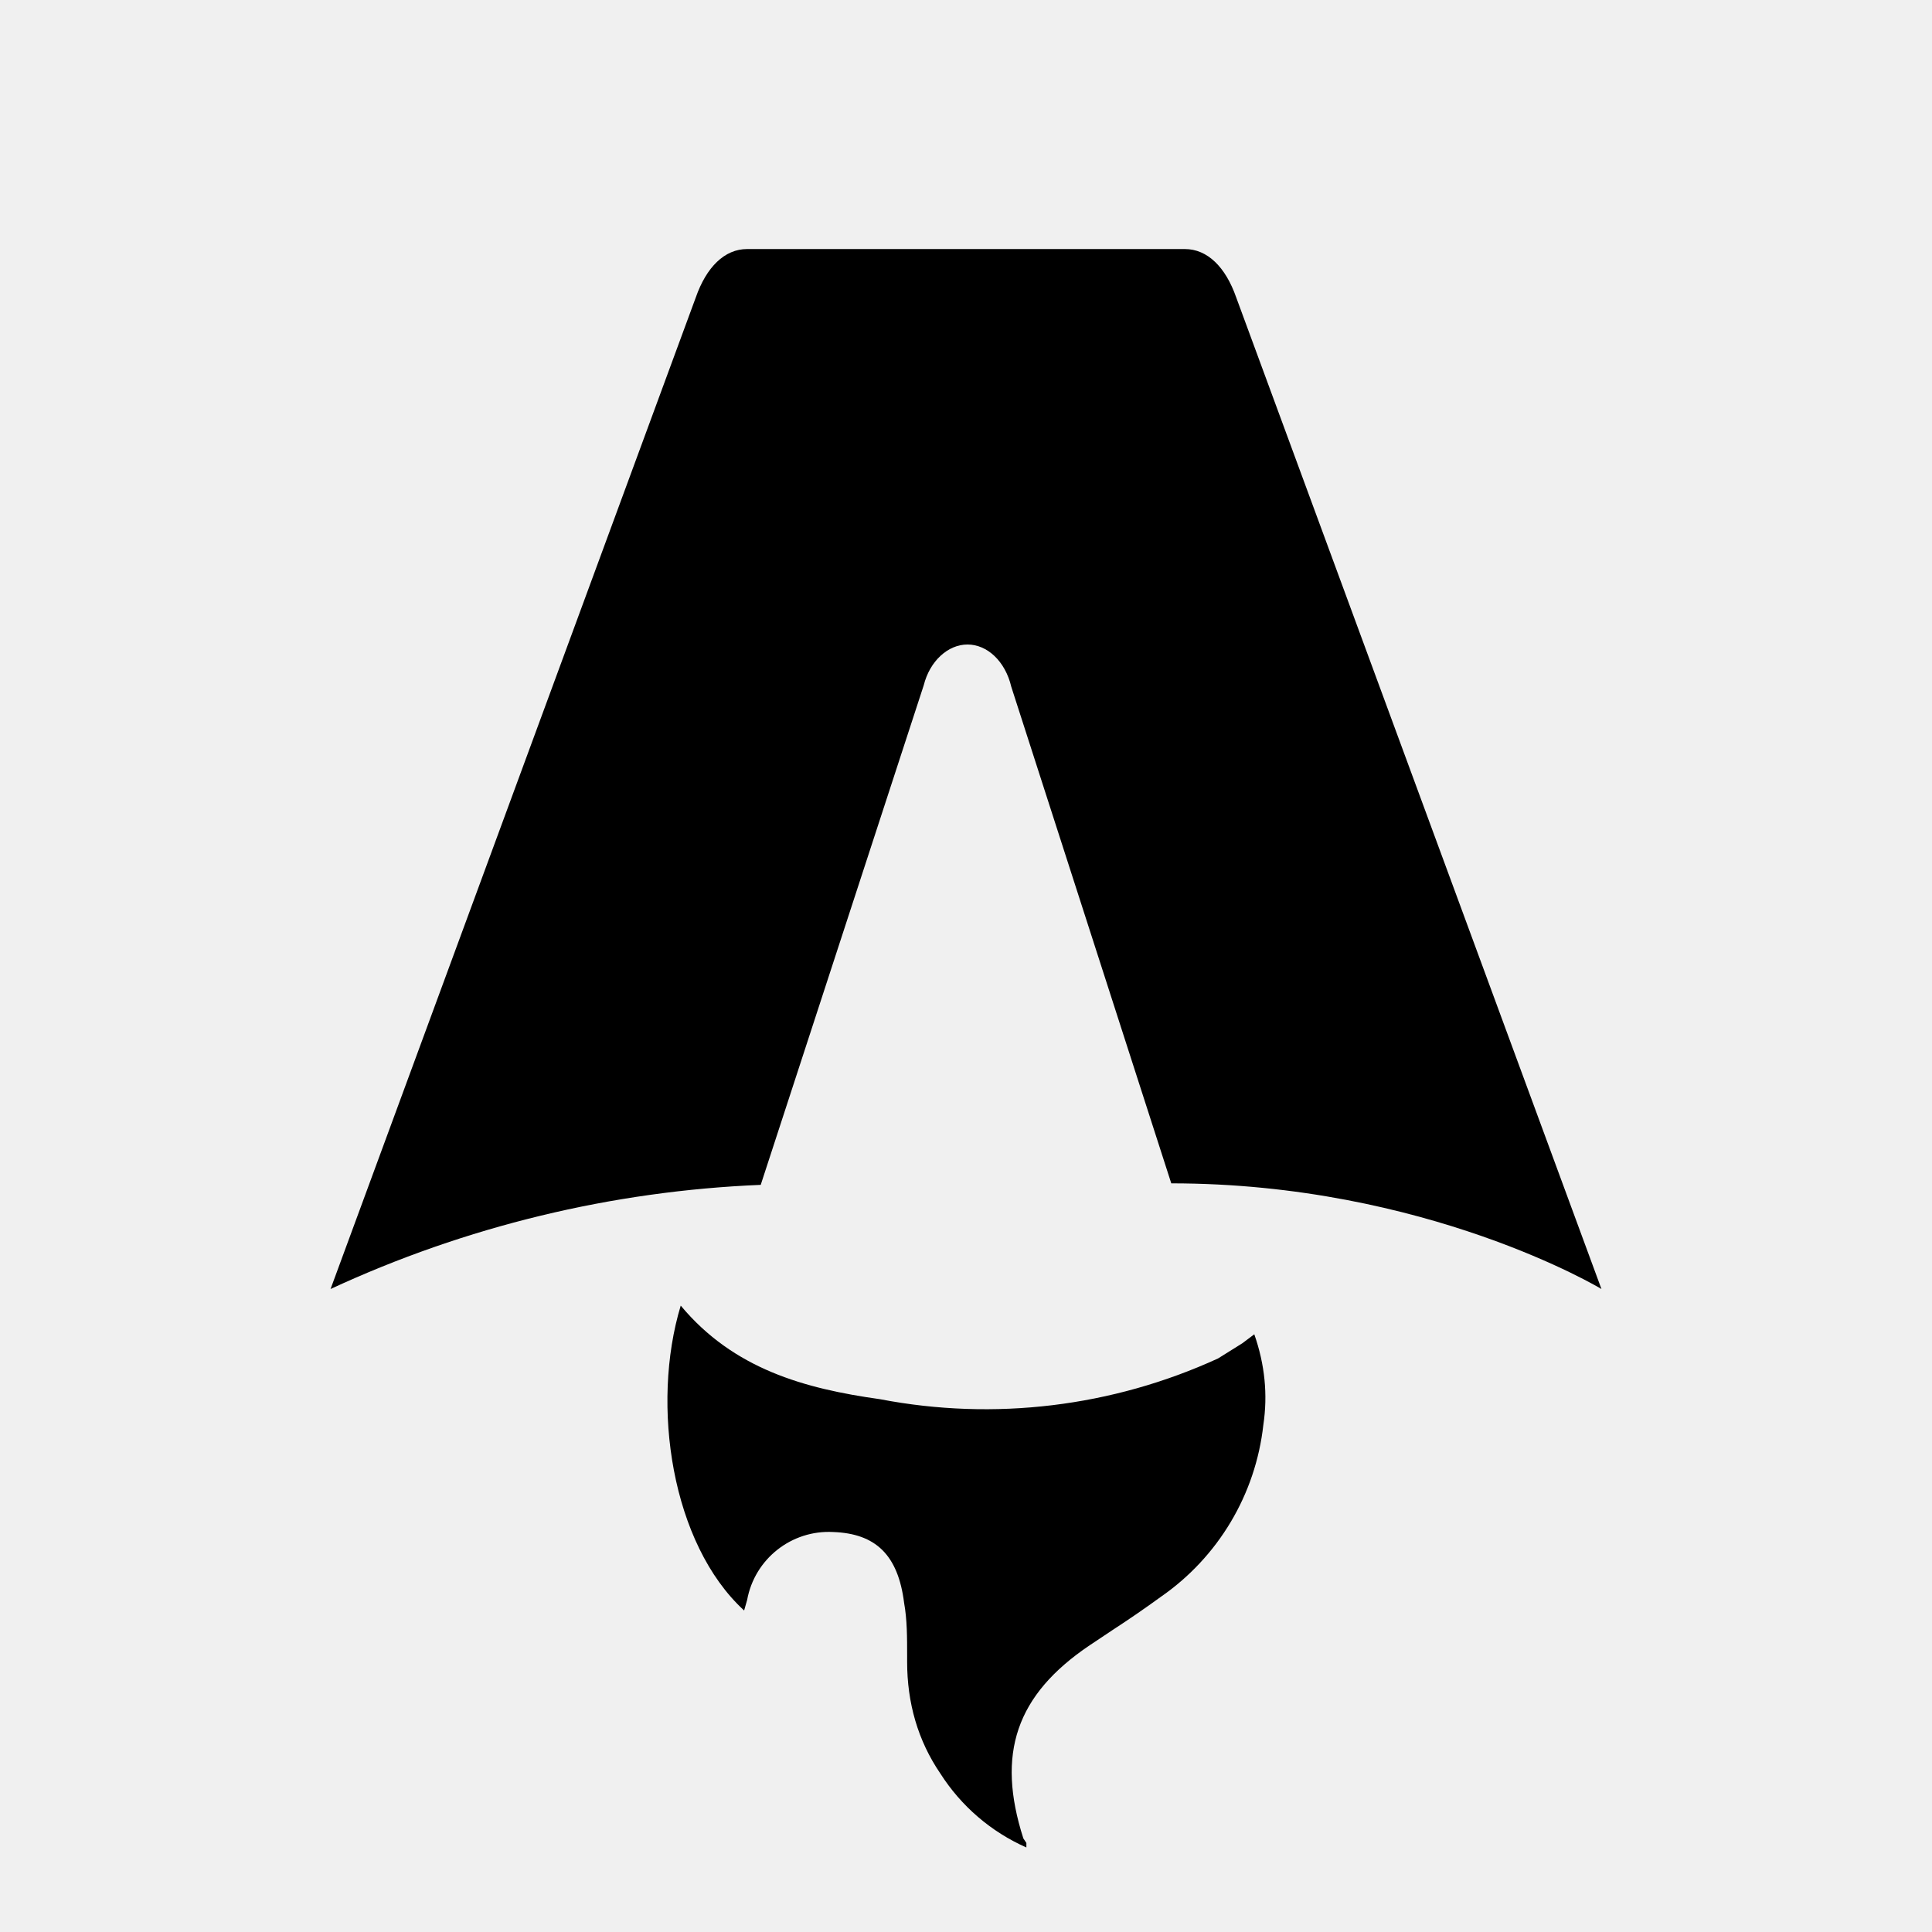
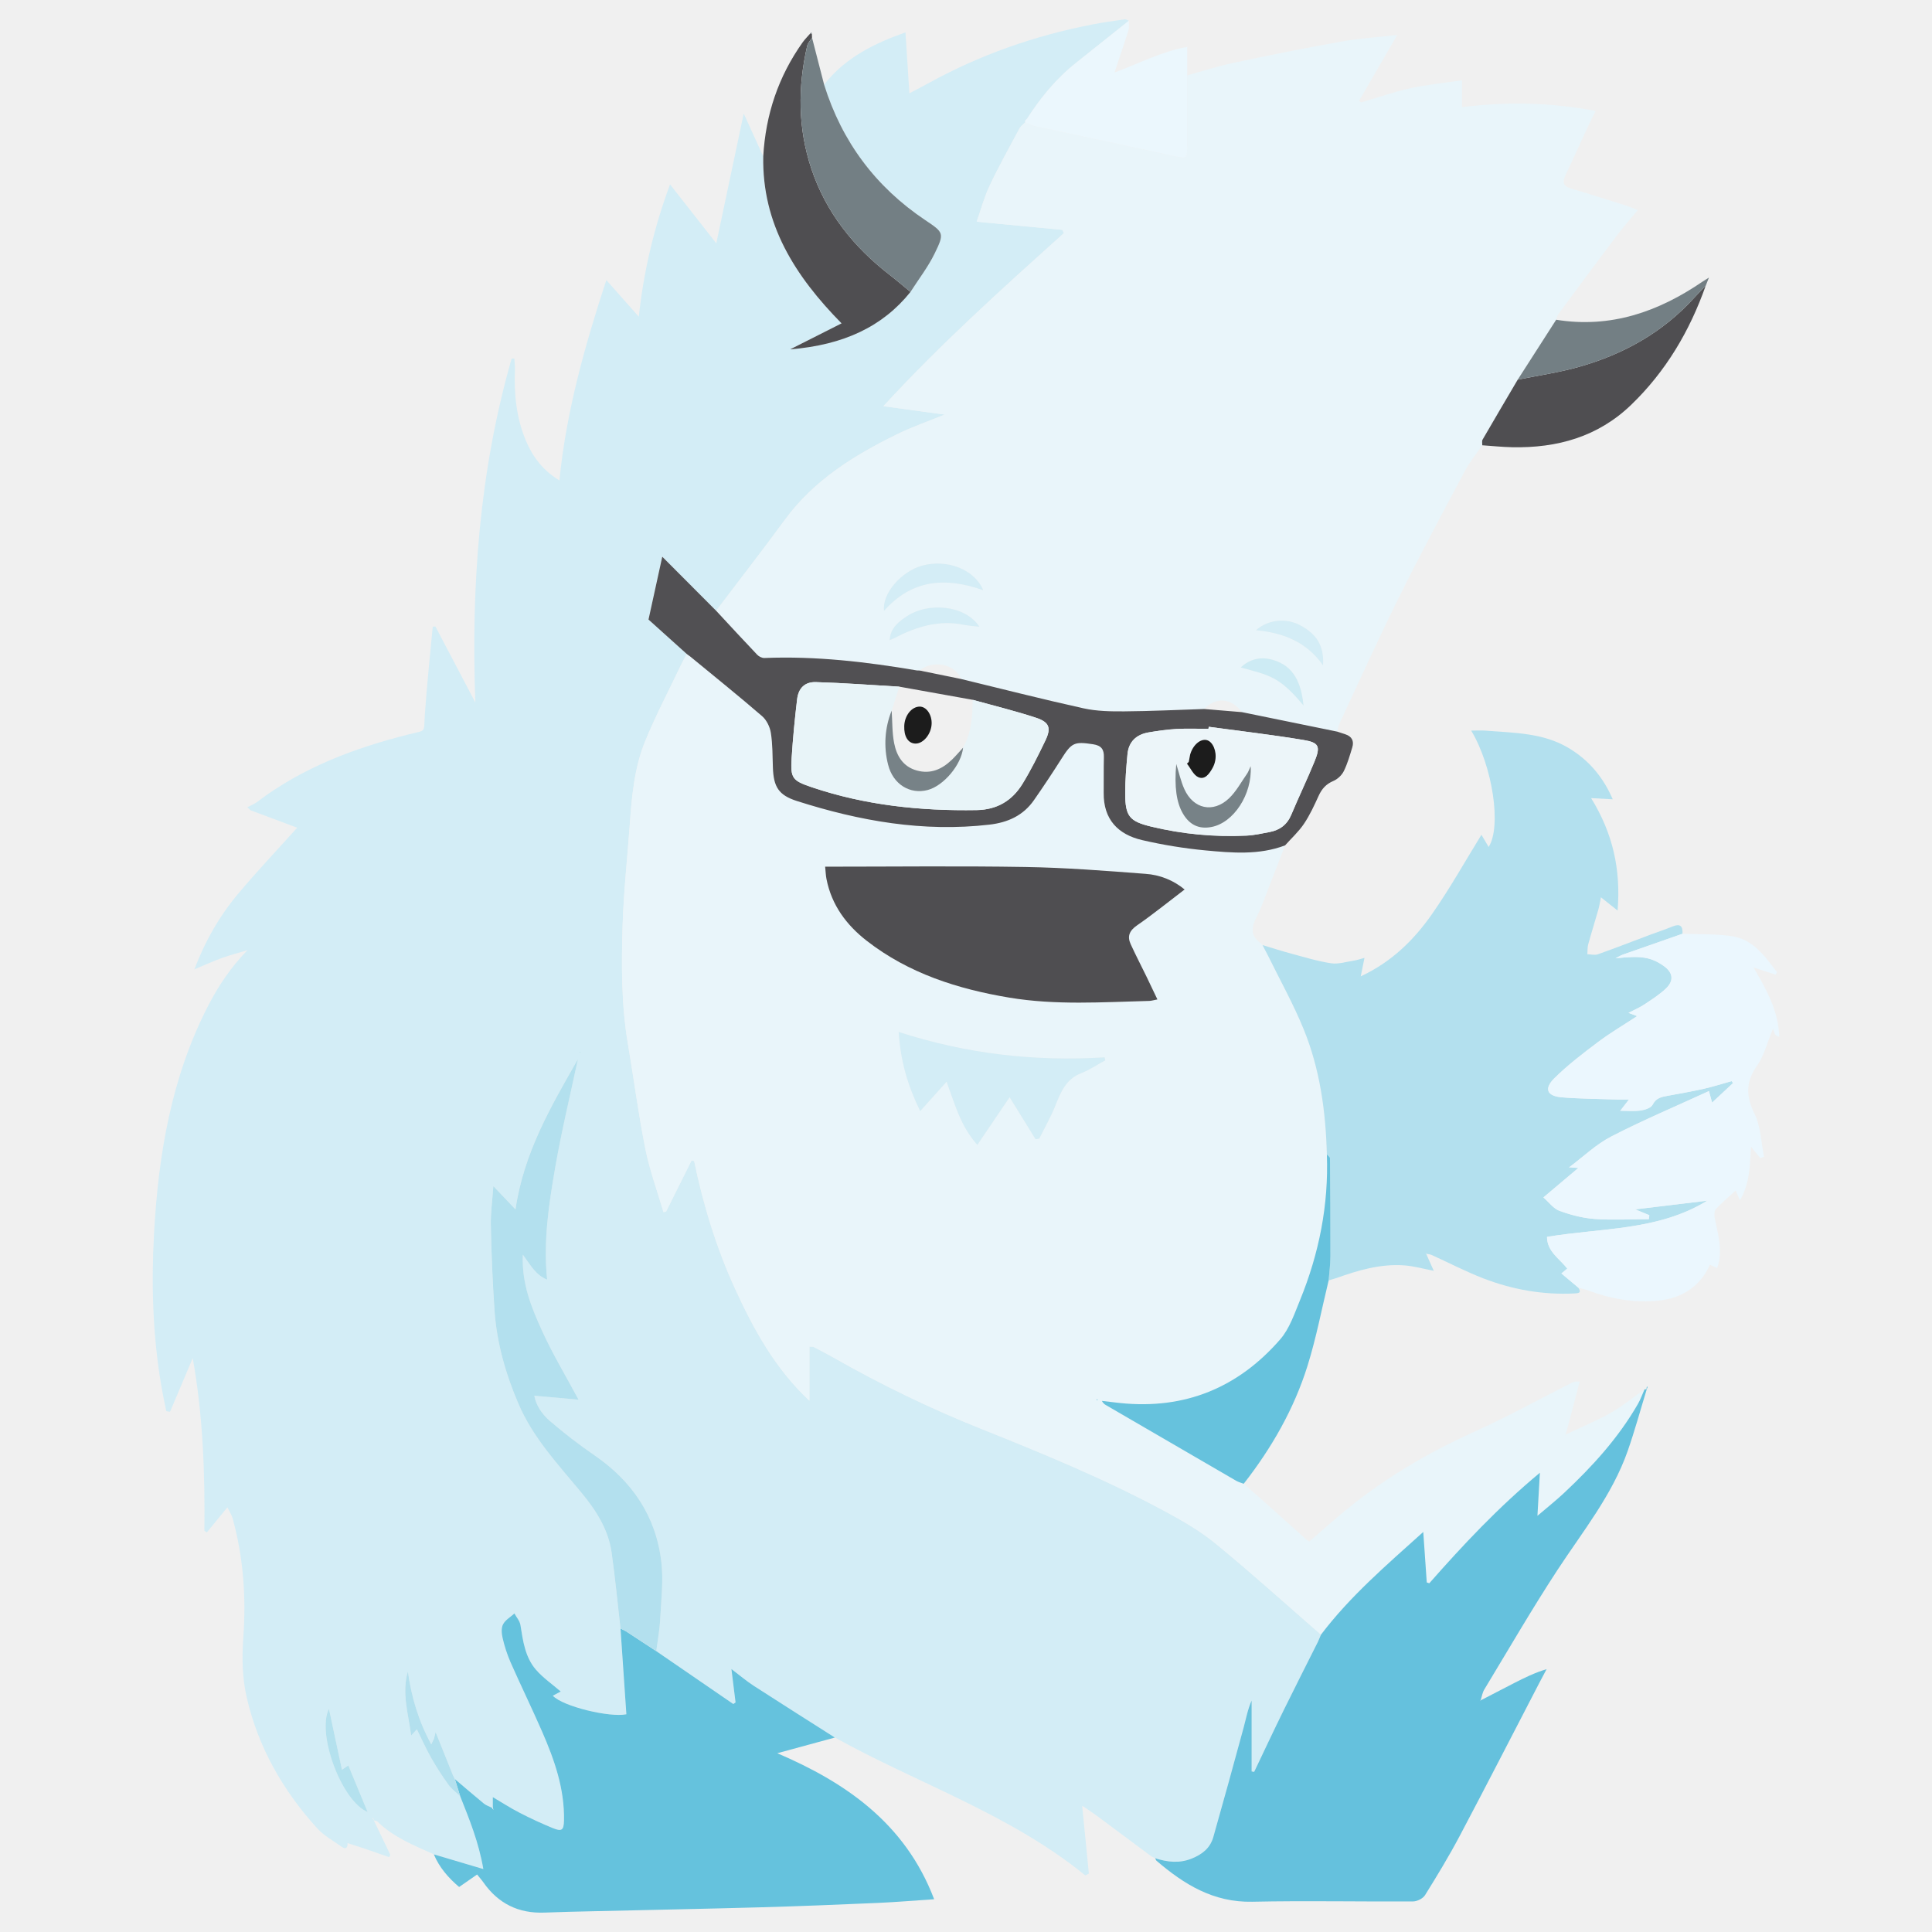
- <svg xmlns="http://www.w3.org/2000/svg" fill="none" viewBox="0 0 128 128">
-   <path d="M50.4 78.5a75.1 75.1 0 0 0-28.5 6.9l24.2-65.7c.7-2 1.9-3.2 3.4-3.2h29c1.5 0 2.7 1.2 3.4 3.2l24.2 65.7s-11.6-7-28.5-7L67 45.5c-.4-1.7-1.6-2.8-2.9-2.8-1.3 0-2.5 1.1-2.9 2.7L50.4 78.5Zm-1.1 28.2Zm-4.2-20.2c-2 6.6-.6 15.8 4.2 20.2a17.5 17.5 0 0 1 .2-.7 5.5 5.5 0 0 1 5.7-4.5c2.8.1 4.3 1.5 4.7 4.7.2 1.1.2 2.3.2 3.5v.4c0 2.7.7 5.2 2.2 7.4a13 13 0 0 0 5.7 4.9v-.3l-.2-.3c-1.8-5.6-.5-9.5 4.4-12.8l1.5-1a73 73 0 0 0 3.2-2.2 16 16 0 0 0 6.8-11.4c.3-2 .1-4-.6-6l-.8.6-1.6 1a37 37 0 0 1-22.4 2.7c-5-.7-9.7-2-13.2-6.2Z" />
-   <style>
-         path { fill: #000; }
-         @media (prefers-color-scheme: dark) {
-             path { fill: #FFF; }
-         }
-     </style>
+ <svg xmlns="http://www.w3.org/2000/svg" viewBox="0 0 128 128">
+   <path fill-rule="evenodd" clip-rule="evenodd" fill="#D3EDF6" d="M23.025 122.111c.023.349-.141.419-.402.233-.554-.395-1.175-.736-1.623-1.23-2.246-2.481-3.872-5.313-4.642-8.597-.313-1.338-.335-2.679-.236-4.062.191-2.651 0-5.295-.714-7.877-.047-.172-.154-.328-.342-.714l-1.36 1.659-.164-.099c.041-3.821-.09-7.631-.773-11.445l-1.505 3.558-.25-.044c-.111-.569-.235-1.136-.332-1.707-.567-3.348-.662-6.733-.475-10.102.29-5.21 1.15-10.322 3.577-15.037.683-1.326 1.509-2.563 2.609-3.694-.562.169-1.132.315-1.684.514-.579.208-1.14.467-1.832.755.723-1.9 1.684-3.566 2.933-5.048 1.233-1.463 2.55-2.856 3.88-4.335l-3.087-1.154-.218-.205c.214-.112.448-.198.638-.342 3.014-2.285 6.463-3.586 10.091-4.492 1.153-.287.951-.073 1.032-1.279.131-1.952.344-3.898.523-5.847l.178-.015 2.647 5.041c-.288-7.73.268-15.343 2.403-22.787l.181-.002c.014.249.046.498.037.746-.063 1.632.096 3.225.75 4.745.454 1.056 1.116 1.923 2.197 2.582.453-4.562 1.672-8.88 3.108-13.274l2.152 2.427a36.028 36.028 0 012.07-8.766l3.064 3.904 1.817-8.597 1.29 2.83c-.09 4.495 2.107 7.938 5.188 11.07l-3.409 1.722c3.574-.291 6.144-1.523 7.975-3.805.541-.847 1.167-1.652 1.603-2.55.655-1.346.605-1.383-.625-2.208-3.29-2.204-5.52-5.195-6.699-8.972 1.407-1.806 3.359-2.748 5.394-3.466l.26 4.037c.545-.289.936-.488 1.32-.7 3.378-1.86 6.975-3.112 10.753-3.853.727-.142 1.461-.242 2.194-.349.083-.012.18.061.27.094L71.255 4.19c-1.291 1.029-2.317 2.29-3.208 3.668l-.125.125-.002.124c-.127.132-.293.243-.376.398-.673 1.257-1.367 2.504-1.978 3.792-.356.75-.57 1.567-.86 2.389l5.678.541.1.217c-4.079 3.673-8.165 7.339-11.957 11.466l4.061.556c-1.151.471-2.188.829-3.164 1.308-2.843 1.395-5.502 3.037-7.424 5.661-1.488 2.032-3.035 4.021-4.556 6.028-1.188-1.19-2.375-2.381-3.57-3.581l-.912 4.163 2.535 2.281c-.134.257-.276.51-.401.771-.792 1.663-1.651 3.298-2.35 4.999-.727 1.772-.891 3.682-1.027 5.583-.156 2.183-.399 4.362-.468 6.547-.083 2.647-.098 5.302.349 7.933.393 2.316.694 4.65 1.155 6.952.285 1.421.792 2.797 1.201 4.193l.171-.034 1.691-3.393.169.043c.61 2.926 1.479 5.772 2.724 8.487 1.239 2.702 2.666 5.294 4.913 7.391v-3.58l.25.003c.459.239.92.476 1.37.732a78.895 78.895 0 009.798 4.724c4.083 1.632 8.148 3.305 12.026 5.389 1.201.645 2.409 1.333 3.458 2.191 2.381 1.95 4.666 4.019 6.99 6.04l-.193.455c-.761 1.522-1.535 3.037-2.285 4.565-.662 1.349-1.298 2.71-1.946 4.066l-.168-.026v-4.699c-.267.603-.373 1.213-.535 1.808a661.507 661.507 0 01-2.004 7.238c-.207.726-.727 1.144-1.441 1.428-.836.332-1.616.226-2.418-.027l.007.004-.232-.107c-1.218-.907-2.435-1.816-3.656-2.72-.312-.23-.64-.439-.948-.649l.442 4.497-.235.121c-4.982-4.061-11.074-6.074-16.596-9.138-1.795-1.143-3.595-2.277-5.382-3.434-.477-.309-.911-.682-1.471-1.106l.274 2.213-.15.105-5.103-3.503c.089-.695.222-1.388.259-2.085.066-1.273.224-2.566.079-3.82-.351-3.029-1.925-5.353-4.438-7.075a34.016 34.016 0 01-2.946-2.269c-.517-.444-.917-1.034-1.032-1.672l2.932.263c-.872-1.626-1.74-3.065-2.429-4.585-.69-1.525-1.348-3.095-1.263-5.023.513.697.846 1.345 1.609 1.654-.261-2.57.114-5.003.533-7.417.417-2.411.997-4.794 1.506-7.19-1.777 3.112-3.59 6.199-4.135 9.956l-1.467-1.544c-.064.932-.187 1.774-.168 2.614.042 1.882.113 3.766.246 5.644.151 2.142.736 4.183 1.582 6.158.964 2.255 2.616 4.009 4.146 5.858.973 1.174 1.806 2.447 2.027 3.993.239 1.673.396 3.357.589 5.037l.388 5.684c-1.113.229-4.221-.522-4.873-1.23l.523-.279c-.559-.483-1.177-.904-1.647-1.452-.714-.831-.854-1.904-1.021-2.954-.043-.27-.262-.511-.399-.765-.26.236-.602.429-.754.721-.128.245-.097.62-.027.911.129.541.294 1.083.519 1.59.679 1.536 1.415 3.046 2.087 4.584.826 1.887 1.505 3.818 1.459 5.922-.014.617-.14.733-.708.506a27.14 27.14 0 01-2.252-1.041c-.578-.296-1.124-.653-1.755-1.024v.663l-.051.043c-.18-.091-.385-.152-.538-.277-.65-.531-1.285-1.082-1.925-1.625l.004.005-.13-.26-1.147-2.854-.104.42-.185.39c-.862-1.58-1.316-3.162-1.549-4.826-.419 1.423.029 2.781.217 4.238l.378-.41c.327.659.609 1.298.953 1.903.347.61.73 1.202 1.142 1.77.208.289.513.508.773.758.605 1.524 1.229 3.043 1.534 4.827l-3.279-.972c-1.322-.592-2.674-1.131-3.737-2.171-.052-.05-.153-.049-.231-.072l-.048-.163-.047.032.093.133 1.09 2.272-.078.16-1.703-.594-1.053-.337-.053-.029.053.029zm1.334-2.055l-1.282-3.093-.421.287-.861-4.031c-.825 1.579.795 6.083 2.564 6.837zM38.46 69.748l-.018-.053-.045.012.018.053.045-.012z" />
+   <path fill-rule="evenodd" clip-rule="evenodd" fill="#E9F5FA" d="M87.519 108.3c-2.324-2.021-4.609-4.089-6.99-6.04-1.049-.858-2.257-1.546-3.458-2.191-3.877-2.083-7.943-3.756-12.026-5.389a78.895 78.895 0 01-9.798-4.724c-.45-.256-.911-.493-1.37-.732l-.25-.003v3.58c-2.247-2.096-3.673-4.689-4.913-7.391-1.245-2.714-2.114-5.561-2.724-8.487l-.169-.043-1.691 3.393-.171.034c-.408-1.396-.916-2.772-1.201-4.193-.461-2.302-.762-4.636-1.155-6.952-.446-2.631-.431-5.286-.349-7.933.068-2.185.312-4.365.468-6.547.136-1.9.3-3.81 1.027-5.583.698-1.701 1.558-3.336 2.35-4.999.125-.262.267-.514.401-.771l.25.184c1.585 1.305 3.186 2.591 4.74 3.933.296.255.518.708.58 1.102.12.754.11 1.531.136 2.299.043 1.288.377 1.834 1.592 2.223 4.15 1.326 8.375 2.076 12.757 1.565 1.22-.143 2.242-.604 2.952-1.629a76.008 76.008 0 001.825-2.747c.671-1.064.853-1.136 2.083-.95.554.084.734.341.721.858-.02.788-.004 1.577-.013 2.365-.019 1.754.944 2.758 2.552 3.129 1.37.315 2.769.547 4.168.679 1.772.166 3.567.326 5.297-.331-.423 1.095-.842 2.191-1.27 3.285-.188.481-.36.973-.601 1.428-.352.664-.467 1.259.247 1.758l.129.138-.001-.003.34.651c.802 1.633 1.694 3.23 2.382 4.91 1.084 2.65 1.468 5.459 1.543 8.312.123 3.35-.517 6.563-1.781 9.653-.368.897-.694 1.885-1.312 2.595-2.782 3.204-6.32 4.659-10.584 4.22l-1.229-.143a.611.611 0 00.283.287c2.869 1.669 5.737 3.339 8.609 5.003.155.09.336.134.504.2.536.471 1.076.937 1.608 1.413l2.539 2.283.195.136c.86-.741 1.686-1.489 2.549-2.189 2.553-2.073 5.361-3.718 8.36-5.074 2.189-.989 4.3-2.154 6.446-3.24.125-.063.254-.122.562-.104l-.767 2.929-.167.59-.052.028.023.023.028-.052c.995-.472 2.019-.891 2.975-1.431.794-.449 1.507-1.039 2.257-1.565-.142.32-.258.655-.432.957-1.296 2.256-3.028 4.155-4.915 5.921-.537.502-1.116.959-1.748 1.499l.162-2.853c-2.766 2.301-5.083 4.773-7.326 7.321l-.168-.054-.232-3.345c-2.439 2.196-4.849 4.256-6.777 6.804zM54.668 57.42c.036.344.042.59.09.828.34 1.718 1.318 3.035 2.666 4.083 2.78 2.164 6.034 3.194 9.443 3.764 3.072.514 6.177.299 9.271.218.139-.003.276-.048.542-.098l-.71-1.487c-.353-.725-.725-1.441-1.061-2.174-.244-.532-.079-.9.427-1.25 1.064-.736 2.073-1.556 3.146-2.373a4.53 4.53 0 00-2.596-1.037c-2.647-.204-5.3-.41-7.954-.454-4.382-.073-8.766-.02-13.264-.02zm13.943 18.062l.245-.049c.356-.718.759-1.417 1.056-2.159.364-.912.707-1.781 1.732-2.178.556-.215 1.061-.562 1.588-.849l-.051-.196c-4.601.285-9.108-.217-13.641-1.682.121 1.944.614 3.59 1.426 5.246l1.749-1.948c.55 1.486.919 2.933 2.036 4.186l2.139-3.159 1.721 2.788zm4.107 17.272l-.012-.037-.053-.011.015.063.05-.015zm-25.27-52.289c1.521-2.008 3.067-3.997 4.556-6.028 1.922-2.624 4.581-4.266 7.424-5.661.976-.479 2.012-.837 3.164-1.308l-4.061-.556c3.792-4.127 7.878-7.793 11.957-11.466l-.1-.217-5.678-.541c.291-.821.504-1.639.86-2.389.611-1.287 1.305-2.535 1.978-3.792.083-.155.249-.267.376-.398.21.083.414.197.632.244 3.081.667 6.164 1.321 9.244 1.989.84.182.853.187.853-.713V4.994c1.014-.278 2.018-.606 3.045-.824a231.84 231.84 0 017.155-1.414c1.193-.213 2.41-.288 3.716-.438l-2.53 4.368.142.101c1.076-.317 2.139-.694 3.231-.934 1.099-.243 2.227-.349 3.448-.531v1.776c2.999-.373 5.888-.31 8.855.253-.193.392-.352.699-.497 1.013-.506 1.09-1.004 2.185-1.513 3.272-.217.464-.108.719.406.867 1.21.349 2.41.738 3.612 1.117.234.074.46.173.784.296-.52.634-1.019 1.2-1.471 1.801-1.281 1.698-2.544 3.41-3.808 5.121-.07.095-.086.229-.128.346l-2.549 3.972c-.778 1.322-1.559 2.643-2.327 3.971-.056.097-.017.248-.021.375-.381.555-.819 1.08-1.134 1.67-1.481 2.782-2.974 5.561-4.375 8.383-1.373 2.767-2.643 5.584-3.951 8.382-.078.166-.098.357-.145.537l-6.319-1.292c-.691-.944-1.718-1.029-2.502-.207-1.761.056-3.522.143-5.284.156-.904.007-1.833-.008-2.71-.202-2.71-.598-5.4-1.287-8.099-1.94-.445-1.08-1.992-1.246-2.751-.563l-.186-.006c-3.344-.569-6.701-.962-10.104-.825-.158.006-.364-.097-.478-.216-.914-.963-1.813-1.941-2.717-2.914zm11.499 1.946l.333-.144c1.438-.753 2.93-1.206 4.577-.872.319.065.649.082 1.033.128-.967-1.475-3.403-1.606-4.754-.729-.589.382-1.156.811-1.189 1.617l-.029.052.029-.052zm6.195-3.309c-.58-1.39-2.409-2.078-4.047-1.627-1.374.377-2.669 1.849-2.525 2.995 1.834-2.072 4.051-2.258 6.572-1.368zm18.069 2.652c1.787.167 3.337.756 4.444 2.326.08-1.298-.425-2.06-1.476-2.635-.984-.539-2.18-.389-2.968.309zm3.151 4.988c-.151-1.446-.603-2.614-2.042-3.026-.74-.212-1.489-.091-2.117.507 1.884.518 2.55.577 4.159 2.519z" />
+   <path fill-rule="evenodd" clip-rule="evenodd" fill="#B3E0EE" d="M87.909 76.486c-.076-2.853-.459-5.662-1.543-8.312-.688-1.68-1.58-3.277-2.382-4.91l-.34-.651c.611.184 1.218.382 1.834.547.897.241 1.792.519 2.707.659.488.075 1.017-.101 1.525-.178.196-.03.386-.099.69-.179l-.247 1.223c2.042-.949 3.52-2.408 4.715-4.116 1.19-1.702 2.208-3.524 3.28-5.262l.479.807c.863-1.35.268-5.337-1.156-7.71.362 0 .661-.021.956.003 1.873.152 3.783.134 5.477 1.138 1.343.795 2.302 1.923 2.945 3.412l-1.434-.08c1.429 2.313 1.979 4.708 1.755 7.449l-1.105-.878c-.053.262-.091.532-.164.792-.221.777-.464 1.547-.678 2.326-.057.208-.04.435-.057.653.232.006.488.08.693.007 1.171-.416 2.329-.868 3.492-1.305.485-.182.979-.342 1.458-.539.506-.208.694-.028.659.482-1.317.459-2.636.916-3.951 1.381-.168.06-.322.163-.482.246 1.666-.185 2.327-.097 3.179.498.62.433.71.972.159 1.499-.428.409-.941.733-1.437 1.063-.297.199-.634.338-1.046.553l.572.217c-.908.596-1.782 1.11-2.587 1.715-1.001.753-2.006 1.521-2.894 2.398-.708.699-.492 1.187.499 1.267 1.215.098 2.438.102 3.657.144l.783.001-.578.747-.029.048.025-.051c.457 0 .92.044 1.368-.018.282-.04.678-.173.784-.384.229-.458.599-.515 1.003-.591.79-.149 1.584-.281 2.368-.458.627-.142 1.243-.34 1.863-.513l.092.13-1.388 1.293-.208-.762c-2.202 1.012-4.377 1.929-6.469 3.008-1.009.521-1.86 1.347-2.783 2.036l-.051.058.058-.05.591.042-2.313 1.951c.369.321.665.743 1.062.887.747.272 1.545.483 2.335.54 1.191.085 2.393.016 3.59.012l.031-.262-.937-.385 4.774-.575c-3.257 2.004-7.016 1.793-10.617 2.397.006.974.822 1.433 1.344 2.102l-.389.322 1.13.948c.215.338.017.362-.262.376-2.078.104-4.089-.248-6.017-.99-1.175-.452-2.298-1.039-3.447-1.559-.108-.049-.237-.052-.357-.077l-.018-.046-.036-.01.051.059.5 1.122c-.662-.125-1.32-.316-1.987-.361-1.547-.104-3.011.324-4.451.839l-.528.159c.042-.533.117-1.067.118-1.601.005-2.167-.01-4.333-.03-6.5.001-.08-.132-.162-.203-.243z" />
+   <path fill-rule="evenodd" clip-rule="evenodd" fill="#65C1DD" d="M87.519 108.3c1.928-2.547 4.338-4.608 6.776-6.804l.232 3.345.168.054c2.243-2.547 4.56-5.02 7.326-7.321l-.162 2.853c.632-.54 1.211-.997 1.748-1.499 1.887-1.766 3.619-3.665 4.915-5.921.173-.302.29-.637.432-.957l.123-.006.019.016c-.417 1.361-.79 2.737-1.261 4.079-1.032 2.936-2.985 5.333-4.663 7.897-1.688 2.581-3.234 5.255-4.832 7.895-.124.205-.161.462-.238.695l-.049.072.066-.055c.733-.379 1.464-.762 2.199-1.137.677-.346 1.359-.684 2.148-.92l-.501.945c-1.75 3.371-3.481 6.752-5.258 10.109-.708 1.338-1.496 2.635-2.296 3.92-.138.223-.521.414-.792.415-3.553.021-7.106-.056-10.657.02-2.57.054-4.521-1.152-6.351-2.725l-.085-.159c.803.253 1.583.359 2.418.027.714-.284 1.234-.702 1.441-1.428a645.675 645.675 0 002.004-7.238c.162-.595.268-1.206.535-1.808v4.699l.168.026c.648-1.356 1.284-2.718 1.946-4.066.75-1.528 1.524-3.043 2.285-4.565l.196-.458z" />
+   <path fill-rule="evenodd" clip-rule="evenodd" fill="#65C2DD" d="M43.479 109.392l5.103 3.503.15-.105-.274-2.213c.56.424.994.797 1.471 1.106 1.787 1.156 3.587 2.291 5.382 3.434l-3.814 1.039c4.449 1.905 8.463 4.59 10.392 9.673-1.311.087-2.506.19-3.703.243-2.573.112-5.146.218-7.72.29-3.717.104-7.435.174-11.152.262-1.08.025-2.16.047-3.238.09-1.718.068-3.065-.593-4.05-2.001-.116-.167-.254-.318-.417-.521l-1.19.826c-.705-.6-1.309-1.283-1.676-2.161l3.279.972c-.305-1.784-.929-3.303-1.534-4.827l-.352-1.134c.64.543 1.275 1.093 1.925 1.625.153.125.357.187.538.277l.086.137-.035-.18v-.663c.631.371 1.177.728 1.755 1.024a27.14 27.14 0 002.252 1.041c.568.227.694.11.708-.506.046-2.104-.634-4.036-1.459-5.922-.673-1.539-1.409-3.048-2.087-4.584a9.206 9.206 0 01-.519-1.59c-.069-.292-.101-.666.027-.911.152-.292.494-.484.754-.721.138.254.356.496.399.765.167 1.05.307 2.123 1.021 2.954.47.547 1.088.968 1.647 1.452l-.523.279c.652.708 3.76 1.459 4.873 1.23l-.388-5.684.374.193c.665.432 1.329.871 1.995 1.308z" />
+   <path fill-rule="evenodd" clip-rule="evenodd" fill="#EBF7FE" d="M104.579 85.318l-1.13-.948.389-.322c-.521-.669-1.337-1.128-1.344-2.102 3.602-.604 7.36-.393 10.617-2.397l-4.774.575.937.385-.031.262c-1.197.004-2.399.073-3.59-.012-.79-.057-1.588-.268-2.335-.54-.397-.145-.692-.566-1.062-.887l2.313-1.951-.591-.042-.007-.008c.922-.688 1.773-1.515 2.783-2.035 2.091-1.079 4.267-1.996 6.469-3.008l.208.762 1.388-1.293-.092-.13c-.621.173-1.236.371-1.863.513-.784.177-1.578.309-2.368.458-.404.076-.774.134-1.003.591-.106.211-.501.344-.784.384-.448.063-.911.018-1.368.018l.004.003.578-.747-.783-.001c-1.219-.042-2.442-.046-3.657-.144-.99-.08-1.206-.567-.499-1.267.888-.878 1.892-1.646 2.894-2.398.805-.605 1.679-1.119 2.587-1.715l-.572-.217c.412-.215.749-.354 1.046-.553.496-.331 1.009-.655 1.437-1.063.551-.527.461-1.065-.159-1.499-.852-.595-1.513-.682-3.179-.498.161-.083.314-.186.482-.246 1.315-.465 2.634-.922 3.951-1.381 1.076.043 2.163.002 3.223.151 1.458.205 2.234 1.34 3.035 2.396l-.087.159-1.466-.472c.87 1.486 1.651 2.882 1.705 4.601-.112-.062-.213-.086-.261-.151-.061-.082-.08-.195-.154-.394-.404.969-.596 1.802-1.054 2.446-.772 1.088-.74 2.034-.164 3.21.412.841.429 1.876.622 2.825l-.242.096-.618-.76c-.077 1.305-.093 2.478-.735 3.546l-.281-.645c-.458.422-.914.805-1.316 1.238-.11.118-.111.397-.074.585.21 1.089.571 2.167.161 3.319l-.476-.222c-.667 1.463-1.871 2.206-3.364 2.371-1.622.179-3.218-.107-4.753-.686-.193-.071-.396-.107-.593-.16z" />
+   <path fill-rule="evenodd" clip-rule="evenodd" fill="#515053" d="M82.28 47.181l6.319 1.292.53.174c.433.141.593.445.463.869-.163.533-.316 1.078-.562 1.574-.133.27-.414.534-.69.65-.479.202-.762.517-.972.975-.292.638-.587 1.286-.978 1.866-.35.52-.828.954-1.25 1.427-1.73.657-3.525.497-5.297.331a31.78 31.78 0 01-4.168-.679c-1.607-.371-2.571-1.375-2.552-3.129.009-.788-.007-1.577.013-2.365.013-.517-.167-.774-.721-.858-1.229-.186-1.411-.115-2.083.95a76.008 76.008 0 01-1.825 2.747c-.71 1.025-1.731 1.487-2.952 1.629-4.381.51-8.606-.24-12.757-1.565-1.215-.389-1.548-.935-1.592-2.223-.026-.768-.016-1.544-.136-2.299-.062-.393-.284-.846-.58-1.102-1.554-1.342-3.155-2.628-4.74-3.933l-.25-.184-2.535-2.281.912-4.163 3.57 3.581c.904.973 1.803 1.951 2.719 2.913.114.119.319.223.478.216 3.402-.137 6.76.255 10.104.825l.186.006 2.751.563c2.698.653 5.389 1.342 8.099 1.94.876.194 1.806.209 2.71.202 1.761-.013 3.522-.1 5.284-.156l2.502.207zm-22.698-1.688c-1.841-.106-3.682-.248-5.525-.301-.74-.021-1.158.401-1.246 1.133a69.929 69.929 0 00-.364 3.905c-.083 1.328.047 1.49 1.33 1.924 3.544 1.198 7.201 1.579 10.923 1.517 1.36-.022 2.361-.628 3.042-1.739.563-.917 1.042-1.887 1.51-2.857.407-.844.28-1.228-.624-1.525-1.375-.453-2.787-.795-4.183-1.185l-4.863-.872zm20.501 2.659l-.02.136c-.706 0-1.414-.03-2.118.009-.619.034-1.237.124-1.849.228-.805.137-1.318.611-1.396 1.442-.083.865-.153 1.736-.151 2.604.003 1.512.279 1.846 1.731 2.196 2.071.498 4.175.696 6.302.595.514-.024 1.026-.14 1.535-.237.674-.129 1.158-.487 1.435-1.147.496-1.185 1.056-2.343 1.541-3.531.404-.99.305-1.249-.734-1.421-2.084-.346-4.183-.589-6.276-.874z" />
+   <path fill-rule="evenodd" clip-rule="evenodd" fill="#4F4E51" d="M60.322 19.341c-1.831 2.282-4.401 3.514-7.975 3.805l3.409-1.722c-3.081-3.131-5.278-6.575-5.188-11.07.156-2.759 1-5.28 2.602-7.539.154-.217.348-.406.522-.608l.098.046.007.243c-.11.182-.276.351-.321.547-.626 2.735-.617 5.459.278 8.138.97 2.903 2.8 5.184 5.2 7.04.467.362.913.747 1.368 1.12z" />
+   <path fill-rule="evenodd" clip-rule="evenodd" fill="#66C2DD" d="M87.909 76.486c.072.082.205.163.205.245.021 2.166.035 4.333.03 6.5-.001.534-.077 1.067-.118 1.601-.458 1.886-.819 3.801-1.397 5.649-.896 2.869-2.38 5.452-4.229 7.822-.168-.065-.35-.109-.504-.2-2.872-1.665-5.74-3.334-8.609-5.003a.616.616 0 01-.283-.287c.41.048.818.101 1.229.143 4.264.439 7.802-1.017 10.584-4.22.617-.71.944-1.698 1.312-2.595 1.263-3.092 1.903-6.305 1.78-9.655z" />
+   <path fill-rule="evenodd" clip-rule="evenodd" fill="#EBF7FD" d="M78.653 4.994v4.635c0 .9-.013.896-.853.713-3.08-.668-6.163-1.322-9.244-1.989-.218-.047-.421-.161-.632-.244l.002-.124.125-.125c.891-1.378 1.917-2.639 3.208-3.668l3.532-2.816c-.006.208.031.431-.028.624-.274.881-.576 1.755-.925 2.805 1.712-.638 3.202-1.422 4.816-1.692l-.001 1.881z" />
+   <path fill-rule="evenodd" clip-rule="evenodd" fill="#737F84" d="M60.322 19.341c-.455-.373-.901-.758-1.366-1.119-2.399-1.855-4.23-4.137-5.2-7.04-.896-2.679-.905-5.403-.278-8.138.045-.197.211-.366.321-.547l.802 3.114c1.179 3.777 3.409 6.768 6.699 8.972 1.231.824 1.281.861.625 2.208-.436.897-1.062 1.703-1.603 2.55z" />
+   <path fill-rule="evenodd" clip-rule="evenodd" fill="#4F4E51" d="M98.204 29.501c.005-.126-.035-.278.021-.375.768-1.328 1.549-2.648 2.327-3.971 1.354-.277 2.73-.473 4.056-.848 2.946-.833 5.552-2.278 7.635-4.575.248-.273.508-.534.763-.8-1.058 3-2.641 5.677-4.941 7.893-2.193 2.113-4.896 2.867-7.873 2.805-.663-.013-1.325-.084-1.988-.129z" />
+   <path fill-rule="evenodd" clip-rule="evenodd" fill="#737F84" d="M113.006 18.933c-.255.266-.516.527-.763.8-2.083 2.297-4.688 3.742-7.635 4.575-1.326.375-2.703.571-4.056.848l2.549-3.972c3.606.582 6.773-.525 9.705-2.532l.416-.262-.216.543z" />
+   <path fill-rule="evenodd" clip-rule="evenodd" fill="#65C1DD" d="M109.078 92.043l.028-.174.056.016-.065.174-.019-.016zm-32.775 30.963l.232.107-.232-.107z" />
+   <path fill-rule="evenodd" clip-rule="evenodd" fill="#B3E0EE" d="M94.992 84.194l.052.029-.052-.029zM83.645 62.616l-.129-.138.129.138z" />
+   <path fill-rule="evenodd" clip-rule="evenodd" fill="#737F84" d="M53.693 2.208l.061-.069.037.116-.098-.047z" />
+   <path fill-rule="evenodd" clip-rule="evenodd" fill="#B3E0EE" d="M43.479 109.392l-1.997-1.311-.374-.193c-.193-1.68-.35-3.364-.589-5.037-.221-1.546-1.054-2.819-2.027-3.993-1.531-1.849-3.182-3.603-4.146-5.858-.845-1.975-1.431-4.016-1.582-6.158a118.048 118.048 0 01-.246-5.644c-.019-.839.104-1.682.168-2.614l1.467 1.544c.545-3.757 2.358-6.844 4.135-9.956-.509 2.396-1.088 4.779-1.506 7.19-.418 2.414-.794 4.847-.533 7.417-.763-.309-1.097-.957-1.609-1.654-.084 1.928.573 3.498 1.263 5.023.688 1.52 1.557 2.958 2.429 4.585L35.4 92.47c.114.638.515 1.228 1.032 1.672a34.418 34.418 0 002.946 2.269c2.513 1.723 4.087 4.046 4.438 7.075.145 1.254-.013 2.547-.079 3.82-.036.698-.169 1.391-.258 2.086zm-13.345 8.475l.352 1.134c-.261-.25-.565-.47-.773-.758a19.336 19.336 0 01-1.142-1.77c-.343-.605-.626-1.244-.953-1.903l-.378.41c-.188-1.457-.637-2.814-.217-4.238.233 1.664.688 3.246 1.549 4.826l.185-.39.104-.42 1.147 2.854.13.26-.004-.005z" />
+   <path fill-rule="evenodd" clip-rule="evenodd" fill="#B4E1EE" d="M24.359 120.056c-1.769-.753-3.389-5.257-2.564-6.837l.861 4.031.421-.287 1.282 3.093z" />
+   <path fill-rule="evenodd" clip-rule="evenodd" fill="#B3E0EE" d="M38.46 69.748l-.045.012-.018-.053.045-.012.018.053z" />
+   <path fill-rule="evenodd" clip-rule="evenodd" fill="#65C2DD" d="M30.139 117.872l-.13-.26.13.26z" />
+   <path fill-rule="evenodd" clip-rule="evenodd" fill="#E9F5FA" d="M68.051 7.86l-.125.125.125-.125z" />
+   <path fill-rule="evenodd" clip-rule="evenodd" fill="#4F4E51" d="M54.668 57.42c4.498 0 8.882-.053 13.265.02 2.653.044 5.306.25 7.954.454a4.522 4.522 0 012.596 1.037c-1.074.817-2.082 1.637-3.146 2.373-.505.35-.67.718-.427 1.25.336.733.708 1.449 1.061 2.174l.71 1.487c-.266.05-.403.095-.542.098-3.095.081-6.199.295-9.271-.218-3.41-.569-6.663-1.6-9.443-3.764-1.348-1.048-2.326-2.365-2.666-4.083-.049-.237-.055-.484-.091-.828z" />
+   <path fill-rule="evenodd" clip-rule="evenodd" fill="#D3EDF6" d="M68.611 75.482l-1.722-2.788-2.139 3.159c-1.117-1.253-1.486-2.7-2.036-4.186l-1.749 1.948c-.812-1.656-1.305-3.301-1.426-5.246 4.533 1.464 9.04 1.967 13.641 1.682l.051.196c-.528.288-1.033.634-1.588.849-1.025.396-1.369 1.266-1.732 2.178-.297.742-.7 1.441-1.056 2.159l-.244.049z" />
+   <path fill-rule="evenodd" clip-rule="evenodd" fill="#66C2DD" d="M72.718 92.754l-.05.015-.015-.063.053.011.012.037z" />
+   <path fill-rule="evenodd" clip-rule="evenodd" fill="#D4EDF6" d="M65.142 39.102c-2.521-.889-4.738-.703-6.572 1.367-.144-1.146 1.151-2.617 2.525-2.995 1.638-.451 3.467.238 4.047 1.628zm-6.196 3.308c.034-.805.601-1.234 1.189-1.616 1.351-.877 3.787-.746 4.754.729-.384-.046-.713-.063-1.033-.128-1.646-.334-3.139.118-4.577.872l-.333.143zm24.265-.656c.787-.699 1.984-.849 2.968-.309 1.051.575 1.555 1.337 1.476 2.635-1.106-1.57-2.656-2.159-4.444-2.326z" />
+   <path fill-rule="evenodd" clip-rule="evenodd" fill="#CDEBF4" d="M86.362 46.742c-1.609-1.942-2.275-2.001-4.159-2.52.628-.598 1.377-.719 2.117-.507 1.439.413 1.891 1.581 2.042 3.027z" />
+   <path fill-rule="evenodd" clip-rule="evenodd" fill="#D4EDF6" d="M58.947 42.411l-.029.052.029-.052z" />
+   <path fill-rule="evenodd" clip-rule="evenodd" fill="#EBF7FE" d="M107.339 73.59l-.025.051.029-.048-.004-.003zm-3.362 3.748l-.058.05.051-.058.007.008z" />
+   <path fill-rule="evenodd" clip-rule="evenodd" fill="#D3EDF6" d="M32.648 119.725l.035.18-.086-.137.051-.043z" />
+   <path fill-rule="evenodd" clip-rule="evenodd" fill="#E8F4F8" d="M64.446 46.365c1.396.39 2.808.732 4.183 1.185.904.297 1.031.681.624 1.525-.467.97-.947 1.94-1.51 2.857-.682 1.111-1.682 1.717-3.042 1.739-3.723.062-7.379-.319-10.923-1.517-1.283-.434-1.413-.596-1.33-1.924.082-1.304.209-2.607.364-3.905.088-.732.505-1.155 1.246-1.133 1.843.054 3.684.195 5.525.301l-.507 1.587a5.76 5.76 0 00-.234 3.587c.325 1.294 1.449 1.981 2.621 1.671 1.066-.282 2.234-1.679 2.345-2.806.549-.986.62-2.071.638-3.167z" />
+   <path fill-rule="evenodd" clip-rule="evenodd" fill="#ECF5F9" d="M80.083 48.152c2.093.285 4.192.527 6.274.873 1.039.172 1.138.431.734 1.421-.485 1.188-1.045 2.346-1.541 3.531-.276.661-.76 1.019-1.435 1.147-.508.097-1.021.213-1.535.237a22.314 22.314 0 01-6.302-.595c-1.452-.35-1.729-.684-1.731-2.196-.002-.869.069-1.739.151-2.604.079-.831.591-1.305 1.396-1.442.612-.104 1.23-.194 1.849-.228.704-.039 1.412-.009 2.118-.009l.022-.135zm2.777 2.611c-.104.22-.152.375-.241.5-.391.557-.72 1.184-1.207 1.641-1.049.983-2.355.69-2.946-.62-.235-.523-.357-1.098-.537-1.666-.135 1.502.011 2.559.45 3.298.442.744 1.062 1.032 1.884.875 1.464-.279 2.711-2.161 2.597-4.028zm-4.101-.284l-.12.114c.247.311.434.758.755.897.447.194.733-.244.942-.611a1.63 1.63 0 00.182-.522c.102-.597-.168-1.217-.557-1.322-.425-.114-.932.319-1.111.96l-.091.484z" />
+   <path fill-rule="evenodd" clip-rule="evenodd" fill="#778287" d="M59.075 47.081c.049.721.027 1.455.165 2.158.166.84.587 1.557 1.504 1.81.918.254 1.665-.087 2.314-.708.265-.253.5-.537.749-.807-.111 1.127-1.279 2.524-2.345 2.806-1.172.31-2.296-.377-2.621-1.671a5.755 5.755 0 01.234-3.588zm23.785 3.682c.114 1.867-1.133 3.749-2.596 4.027-.822.157-1.441-.131-1.884-.875-.439-.739-.585-1.796-.45-3.298.179.568.301 1.143.537 1.666.591 1.31 1.897 1.604 2.946.62.487-.457.816-1.084 1.207-1.641.088-.124.136-.279.24-.499z" />
+   <path fill-rule="evenodd" clip-rule="evenodd" fill="#1C1C1C" d="M78.759 50.479l.091-.483c.18-.641.687-1.074 1.111-.96.388.105.659.725.557 1.322a1.63 1.63 0 01-.182.522c-.208.367-.495.805-.942.611-.321-.139-.509-.587-.755-.897l.12-.115zm-18.85-2.388c.027-.694.492-1.273 1.023-1.277.446-.003.817.536.791 1.149-.03.684-.561 1.321-1.087 1.301-.472-.018-.755-.473-.727-1.173z" />
</svg>
